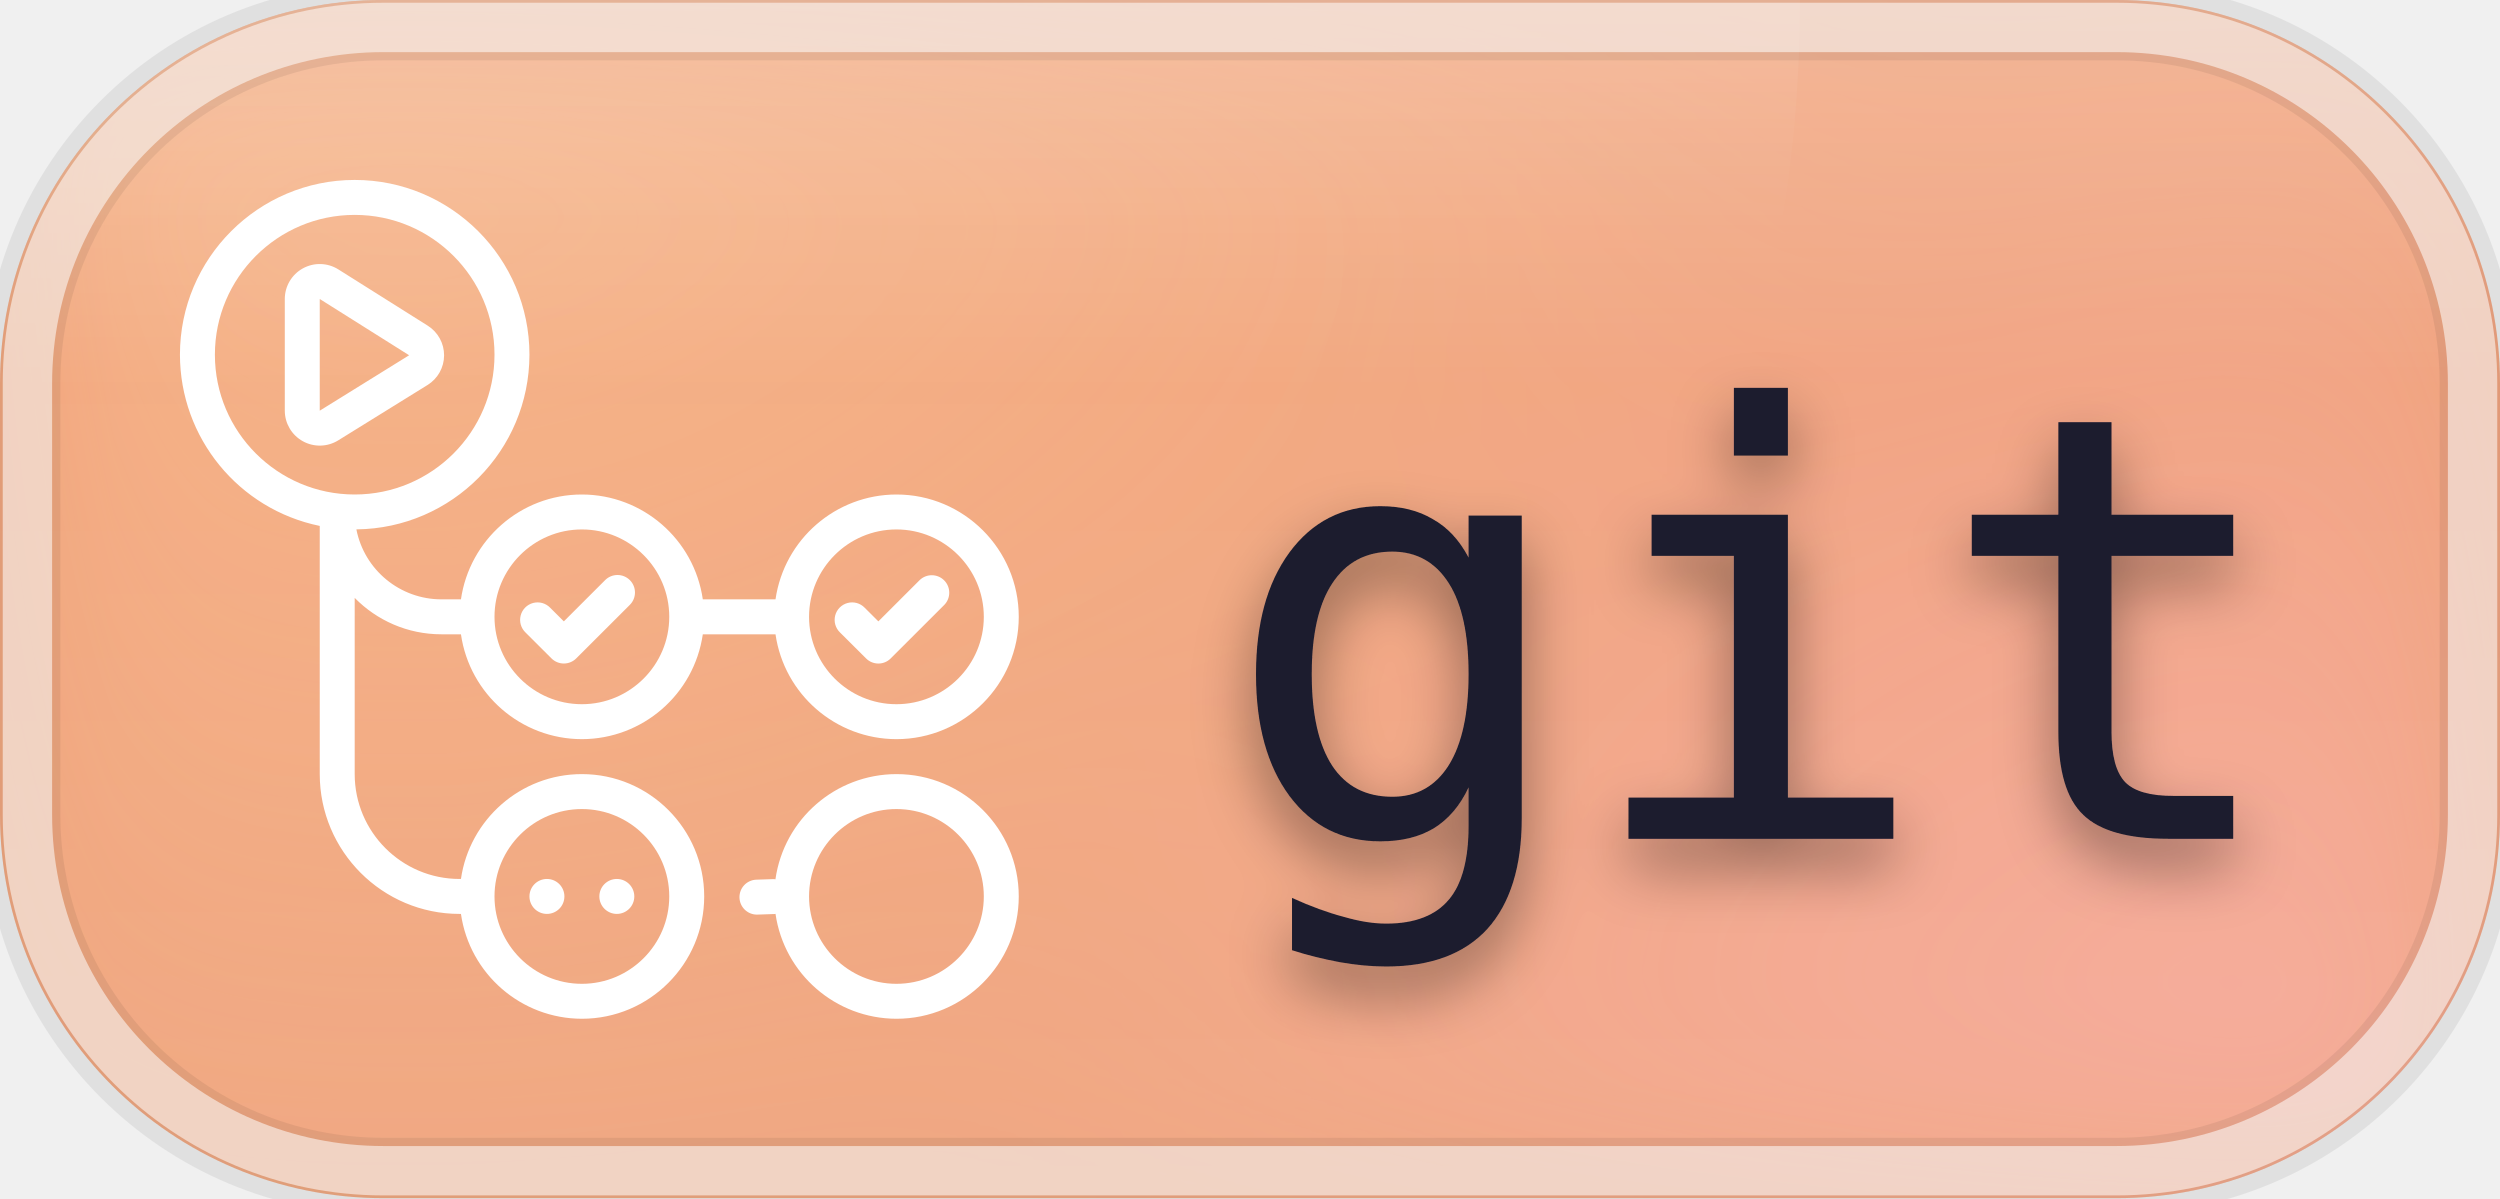
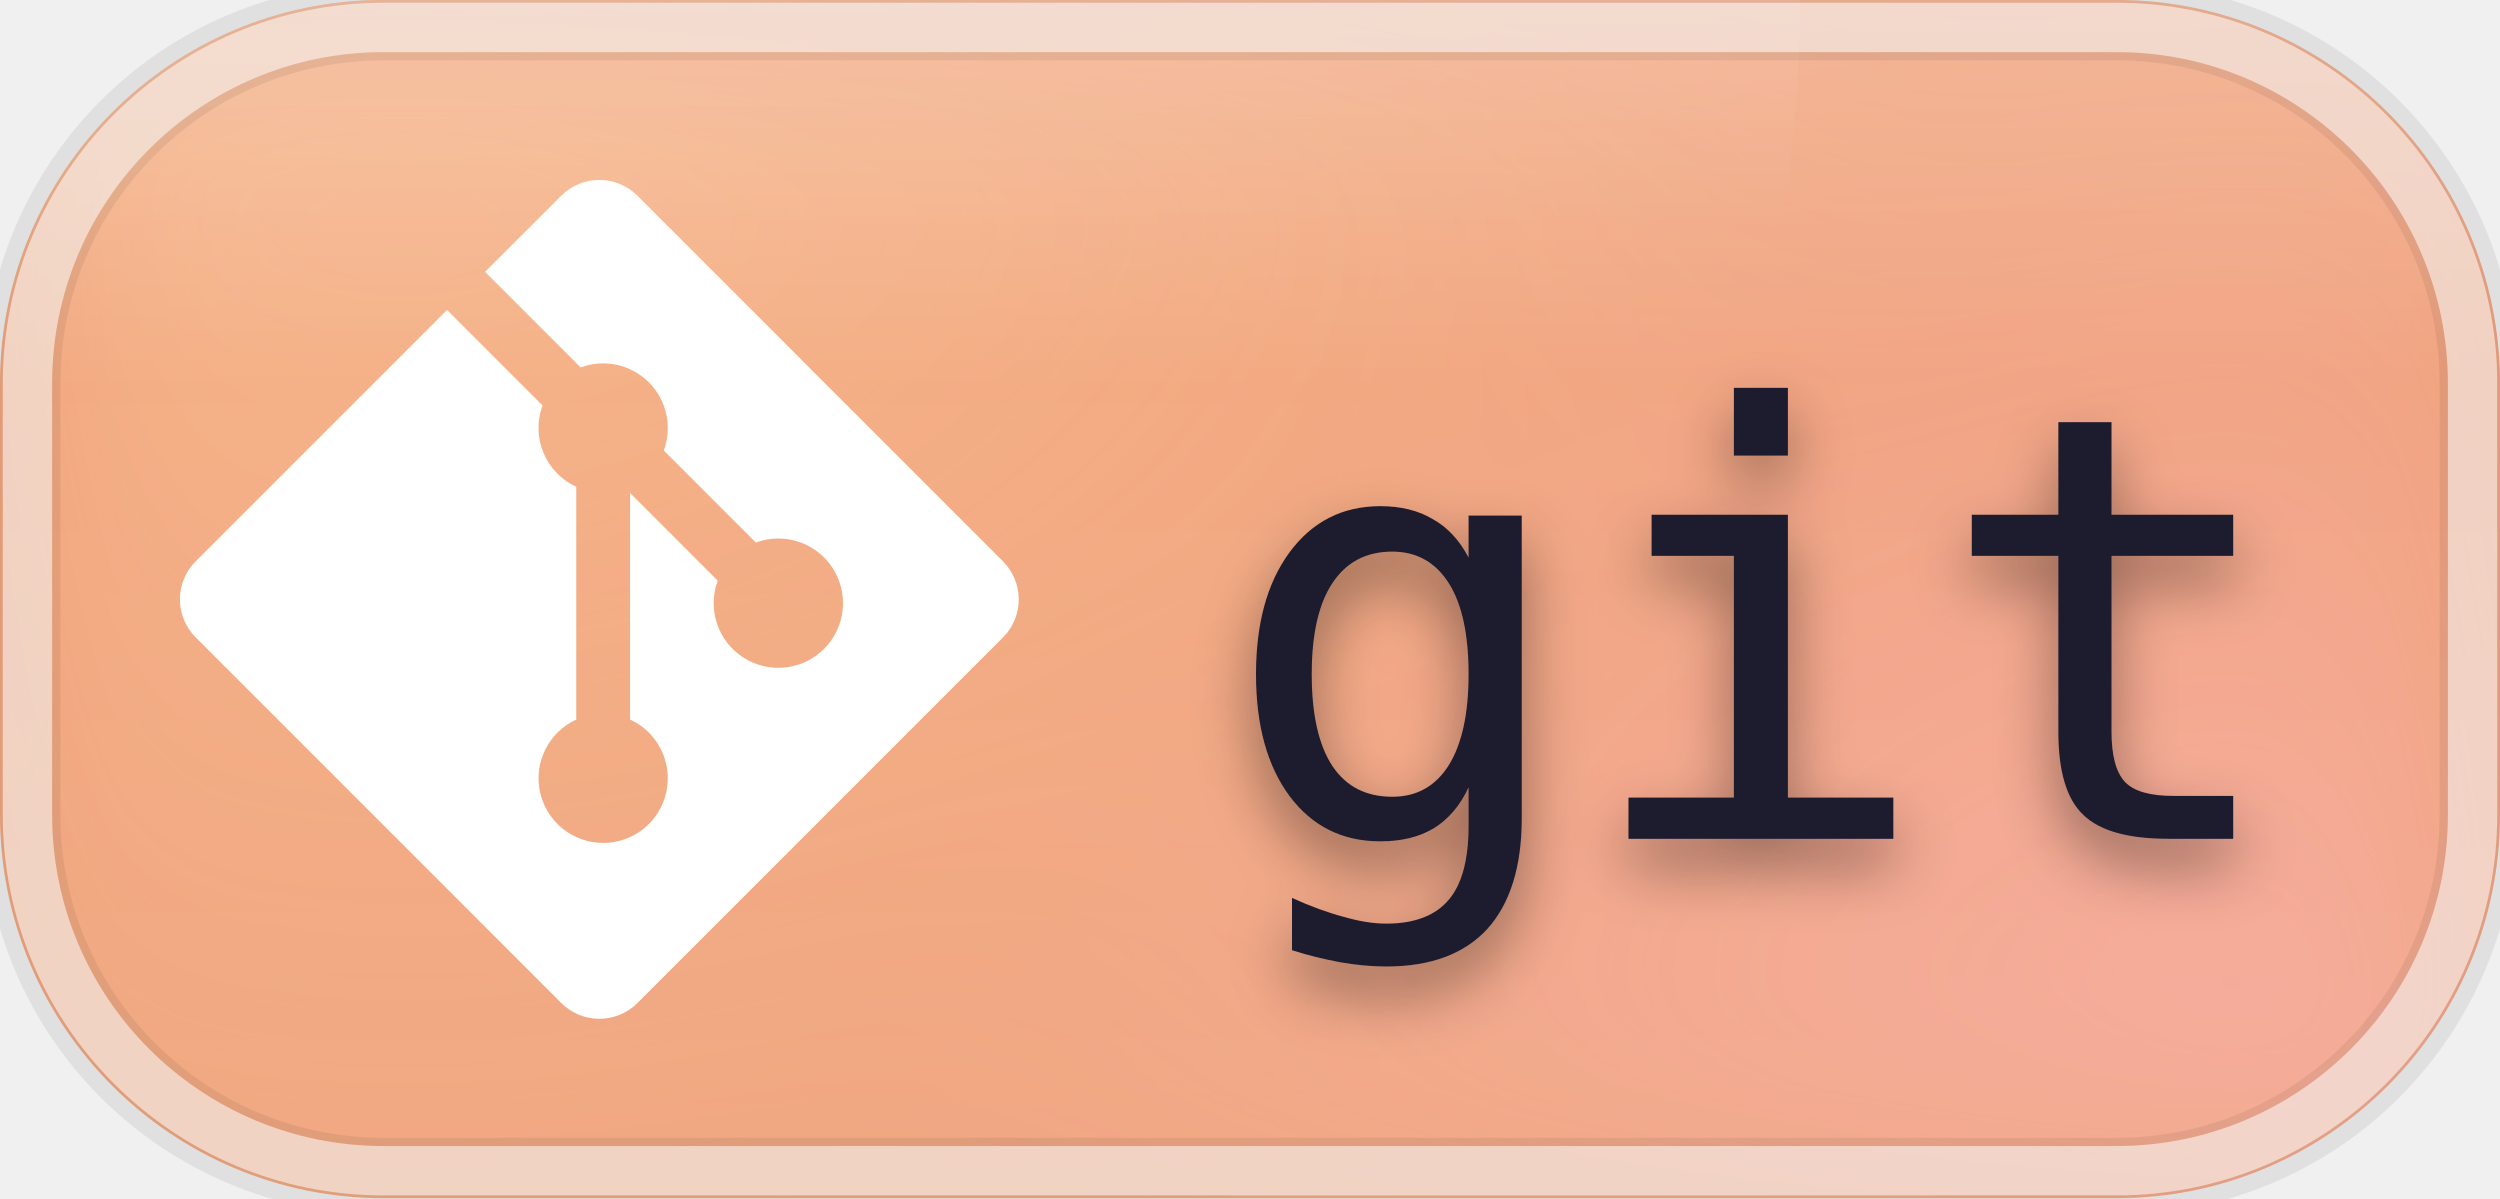
<svg xmlns="http://www.w3.org/2000/svg" id="badge" width="45.57" height="21.84" viewBox="0 0 45.57 21.84">
  <defs>
    <clipPath id="ggg-badge-clip">
      <rect x="0" y="0" width="45.57" height="21.84" rx="6.99" ry="6.99" />
    </clipPath>
    <radialGradient id="ggg-badge-warm" cx="50%" cy="50%" r="50%">
      <stop offset="0%" stop-color="#ffcf9e" stop-opacity="0.45" />
      <stop offset="100%" stop-color="#ffcf9e" stop-opacity="0" />
    </radialGradient>
    <radialGradient id="ggg-badge-cool" cx="50%" cy="50%" r="50%">
      <stop offset="0%" stop-color="#ffb3cf" stop-opacity="0.4" />
      <stop offset="100%" stop-color="#ffb3cf" stop-opacity="0" />
    </radialGradient>
    <linearGradient id="ggg-badge-frost" x1="0%" y1="0%" x2="0%" y2="100%">
      <stop offset="0%" stop-color="#ffffff" stop-opacity="0.24" />
      <stop offset="32%" stop-color="#ffffff" stop-opacity="0.04" />
      <stop offset="100%" stop-color="#ffffff" stop-opacity="0.09" />
    </linearGradient>
    <linearGradient id="ggg-badge-sheen" x1="0%" y1="0%" x2="0%" y2="100%">
      <stop offset="0%" stop-color="#ffffff" stop-opacity="0.42" />
      <stop offset="60%" stop-color="#ffffff" stop-opacity="0" />
    </linearGradient>
    <filter id="ggg-badge-soften" x="-40%" y="-40%" width="180%" height="180%">
      <feGaussianBlur in="SourceGraphic" stdDeviation="2.2" />
    </filter>
    <filter id="ggg-badge-text-shadow" x="-50%" y="-50%" width="200%" height="200%">
      <feGaussianBlur in="SourceAlpha" stdDeviation="0.55" />
      <feOffset dx="0" dy="0.5" result="offset" />
      <feFlood flood-color="#000000" flood-opacity="0.4" />
      <feComposite in2="offset" operator="in" />
      <feMerge>
        <feMergeNode />
        <feMergeNode in="SourceGraphic" />
      </feMerge>
    </filter>
  </defs>
  <g shape-rendering="geometricPrecision">
    <rect x="0" width="45.57" height="21.84" fill="#ef9f76" rx="6.99" ry="6.99" />
  </g>
  <g clip-path="url(#ggg-badge-clip)">
    <g filter="url(#ggg-badge-soften)">
      <ellipse cx="7.29" cy="0" rx="27.34" ry="21.84" fill="url(#ggg-badge-warm)" />
      <ellipse cx="41.92" cy="21.84" rx="25.06" ry="21.84" fill="url(#ggg-badge-cool)" />
    </g>
    <rect x="0" y="0" width="45.57" height="21.84" rx="3.82" ry="3.82" fill="url(#ggg-badge-frost)" />
    <ellipse cx="13.67" cy="0" rx="19.14" ry="21.84" fill="url(#ggg-badge-sheen)" />
  </g>
  <rect x="0.4" y="0.4" width="44.77" height="21.04" rx="6.59" ry="6.59" fill="none" stroke="#000000" stroke-opacity="0.07" stroke-width="1.4" />
  <rect x="0.5" y="0.5" width="44.57" height="20.84" rx="6.49" ry="6.49" fill="none" stroke="#ffffff" stroke-opacity="0.55" stroke-width="0.9" />
  <g text-anchor="middle" shape-rendering="geometricPrecision" filter="url(#ggg-badge-text-shadow)">
    <text fill="#1e1e2e" font-size="10.81" font-family="'SF Mono', ui-monospace, SFMono-Regular, Menlo, monospace" style="font-weight: 500" x="32.0" y="15.29">git</text>
  </g>
  <g shape-rendering="geometricPrecision">
    <svg width="15.29" height="15.29" viewBox="0 0 24 24" x="3.28" y="3.28" fill="none">
-       <path fill="#ffffff" d="M10.984 13.836a.5.5 0 0 1-.353-.146l-.745-.743a.5.5 0 1 1 .706-.708l.392.391 1.181-1.18a.5.5 0 0 1 .708.707l-1.535 1.533a.504.504 0 0 1-.354.146zm9.353-.147l1.534-1.532a.5.5 0 0 0-.707-.707l-1.181 1.18-.392-.391a.5.5 0 1 0-.706.708l.746.743a.497.497 0 0 0 .706-.001zM4.527 7.452l2.557-1.585A1 1 0 0 0 7.09 4.17L4.533 2.56A1 1 0 0 0 3 3.406v3.196a1.001 1.001 0 0 0 1.527.85zm2.03-2.436L4 6.602V3.406l2.557 1.61zM24 12.5c0 1.93-1.57 3.5-3.5 3.5a3.503 3.503 0 0 1-3.46-3h-2.08a3.503 3.503 0 0 1-3.46 3 3.502 3.502 0 0 1-3.46-3h-.558c-.972 0-1.85-.399-2.482-1.042V17c0 1.654 1.346 3 3 3h.04c.244-1.693 1.7-3 3.46-3 1.93 0 3.5 1.57 3.5 3.5S13.43 24 11.5 24a3.502 3.502 0 0 1-3.46-3H8c-2.206 0-4-1.794-4-4V9.899A5.008 5.008 0 0 1 0 5c0-2.757 2.243-5 5-5s5 2.243 5 5a5.005 5.005 0 0 1-4.952 4.998A2.482 2.482 0 0 0 7.482 12h.558c.244-1.693 1.7-3 3.46-3a3.502 3.502 0 0 1 3.46 3h2.08a3.503 3.503 0 0 1 3.46-3c1.93 0 3.5 1.57 3.5 3.5zm-15 8c0 1.378 1.122 2.5 2.5 2.5s2.5-1.122 2.5-2.5-1.122-2.5-2.5-2.5S9 19.122 9 20.5zM5 9c2.206 0 4-1.794 4-4S7.206 1 5 1 1 2.794 1 5s1.794 4 4 4zm9 3.5c0-1.378-1.122-2.5-2.5-2.5S9 11.122 9 12.5s1.122 2.5 2.5 2.5 2.5-1.122 2.5-2.5zm9 0c0-1.378-1.122-2.5-2.5-2.5S18 11.122 18 12.5s1.122 2.5 2.5 2.5 2.5-1.122 2.5-2.5zm-13 8a.5.5 0 1 0 1 0 .5.5 0 0 0-1 0zm2 0a.5.5 0 1 0 1 0 .5.5 0 0 0-1 0zm12 0c0 1.93-1.57 3.5-3.5 3.5a3.503 3.503 0 0 1-3.46-3.002c-.007.001-.013.005-.021.005l-.506.017h-.017a.5.5 0 0 1-.016-.999l.506-.017c.018-.002.035.006.052.007A3.503 3.503 0 0 1 20.5 17c1.93 0 3.5 1.57 3.5 3.5zm-1 0c0-1.378-1.122-2.5-2.5-2.5S18 19.122 18 20.5s1.122 2.5 2.5 2.5 2.5-1.122 2.5-2.5z" />
+       <path fill="#ffffff" d="M13.09 23.549a1.54 1.54 0 0 1-2.18 0L.451 13.089a1.54 1.54 0 0 1 0-2.179l7.191-7.19 2.733 2.733a1.85 1.85 0 0 0 .964 2.326v6.66a1.849 1.849 0 1 0 1.54 0V8.957l2.508 2.508a1.85 1.85 0 1 0 1.09-1.09l-2.634-2.634a1.85 1.85 0 0 0-2.378-2.377L8.73 2.63 10.91.451a1.54 1.54 0 0 1 2.179 0l10.459 10.46a1.54 1.54 0 0 1 0 2.179z" />
    </svg>
  </g>
</svg>
